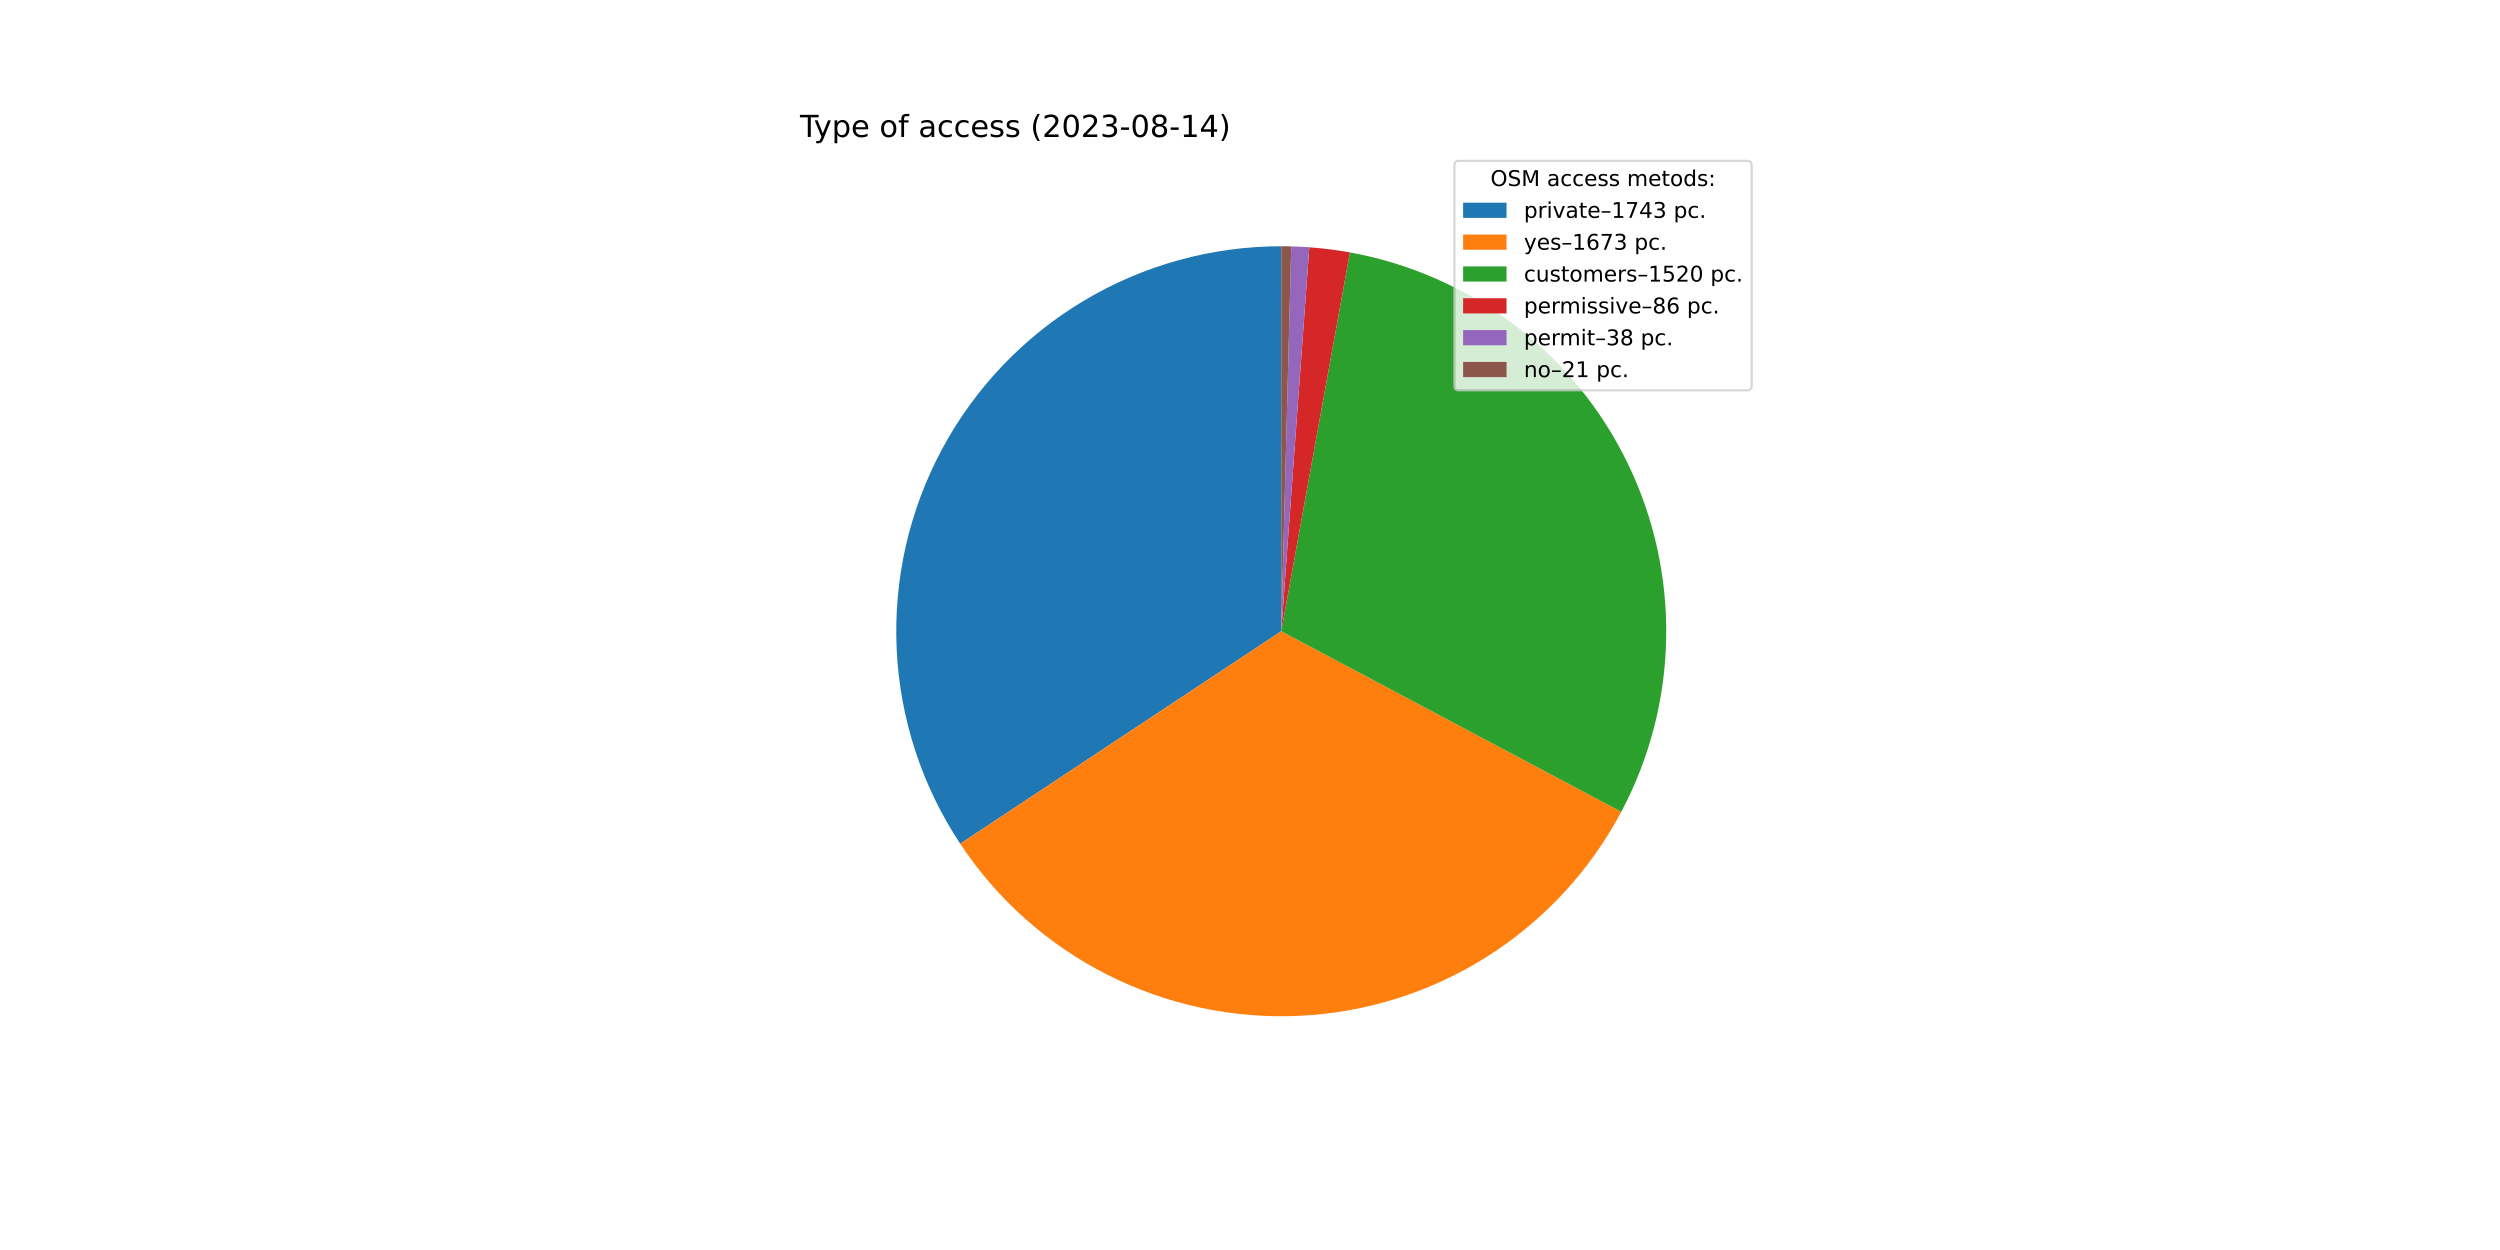
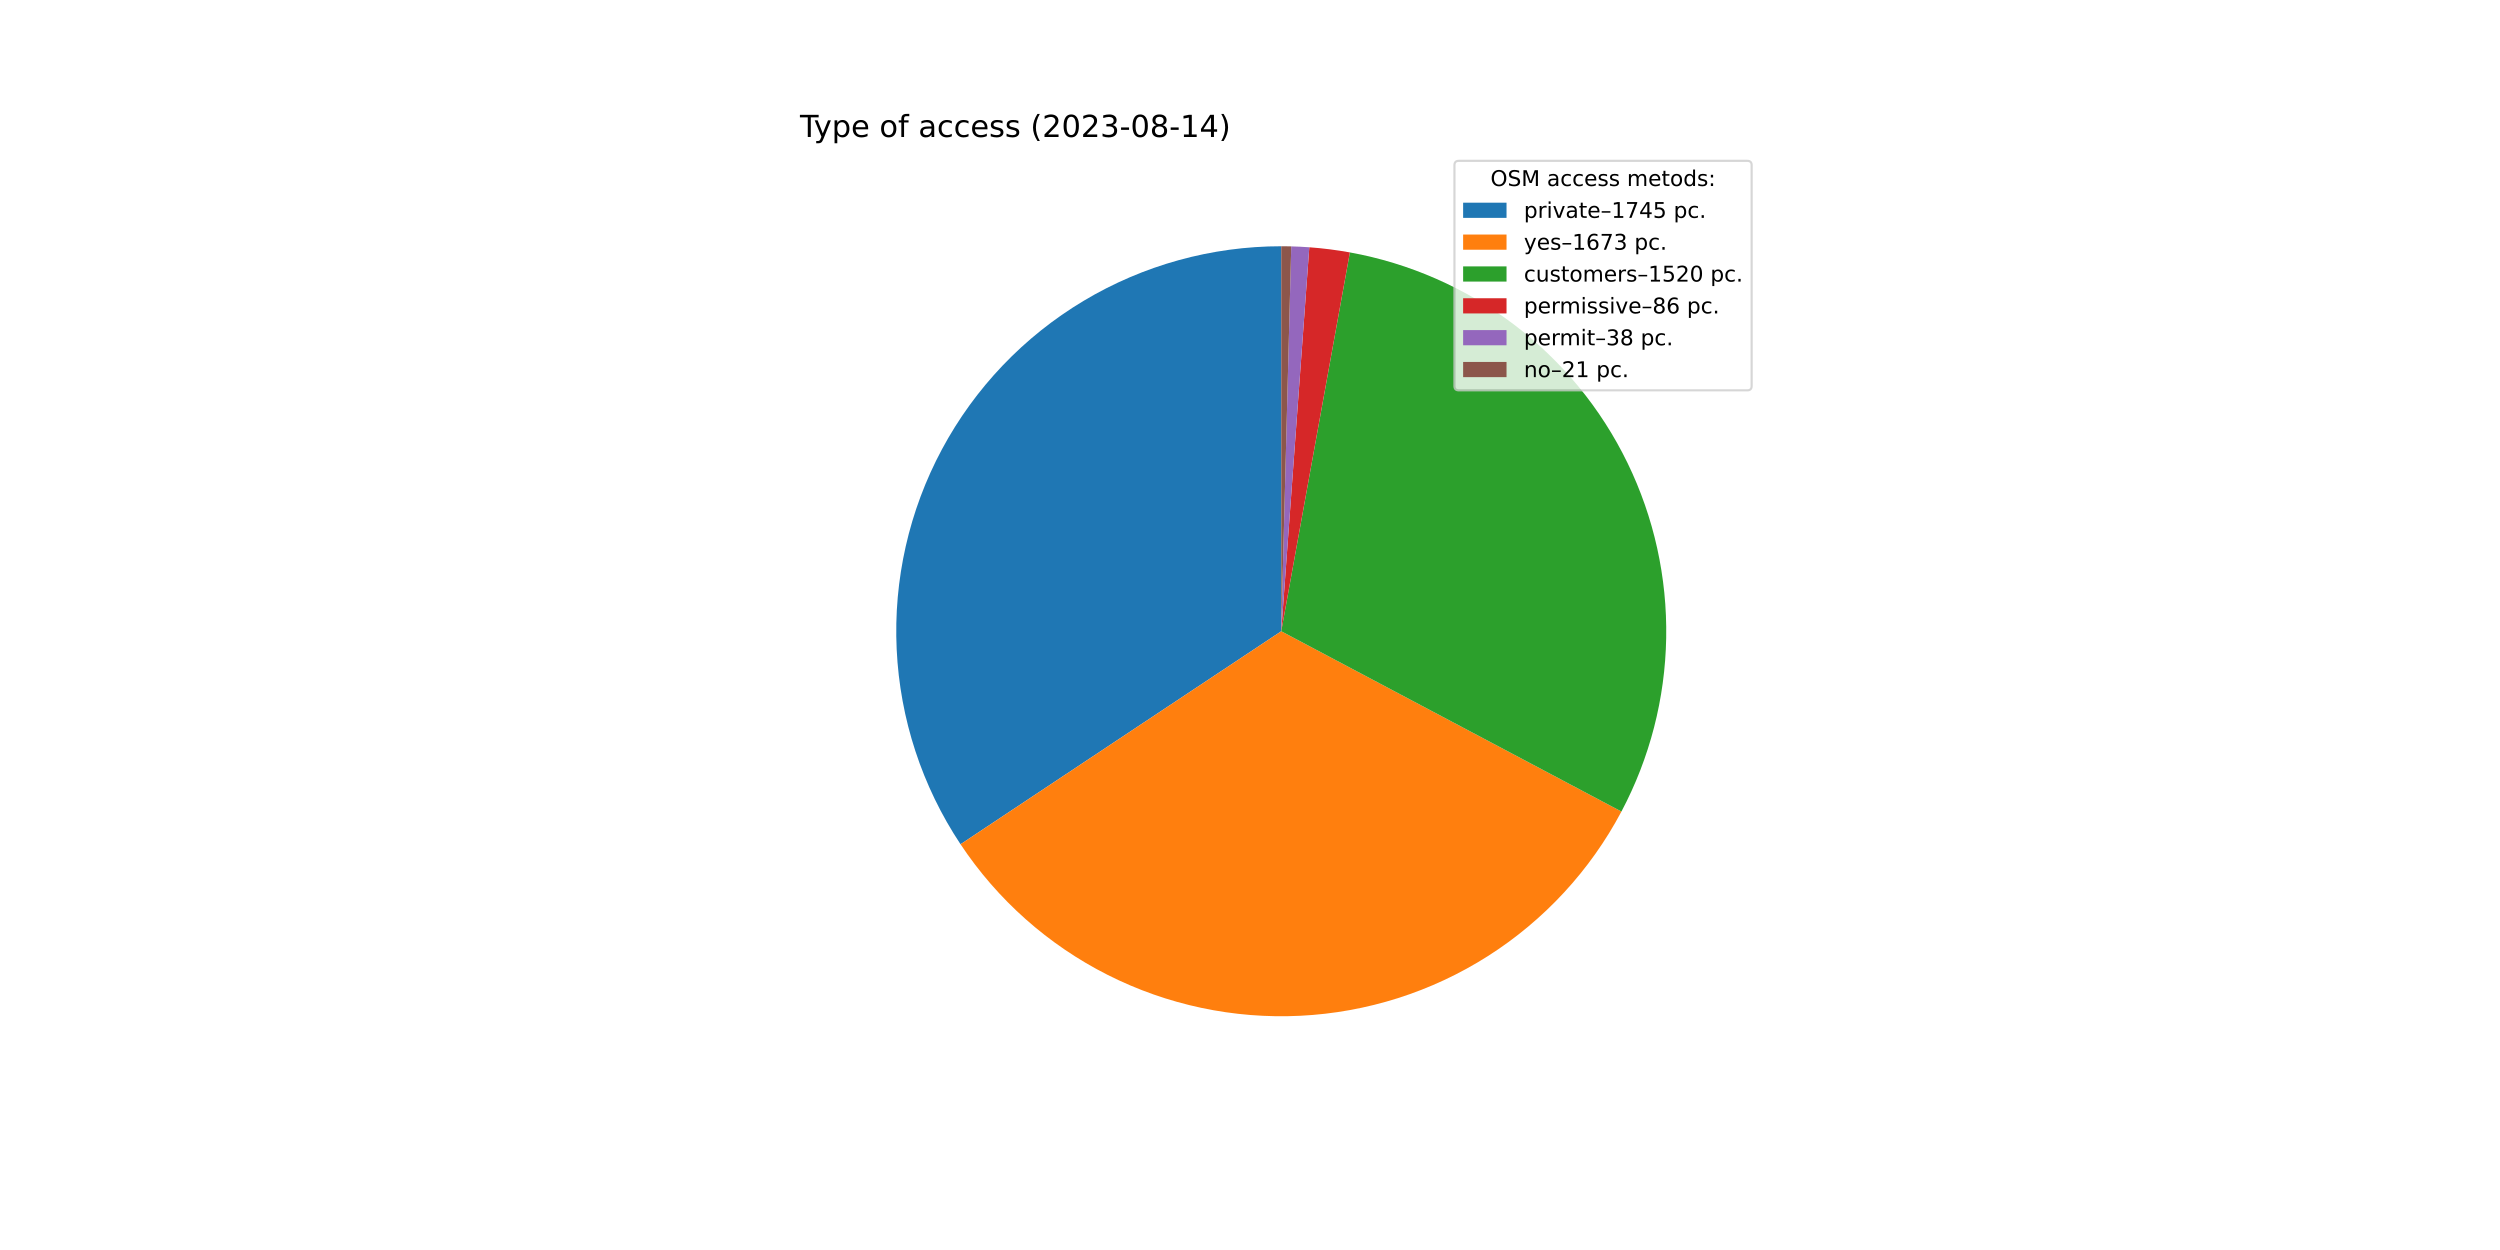
<svg xmlns="http://www.w3.org/2000/svg" xmlns:xlink="http://www.w3.org/1999/xlink" width="1152pt" height="576pt" viewBox="0 0 1152 576" version="1.1">
  <defs>
    <style type="text/css">*{stroke-linejoin: round; stroke-linecap: butt}</style>
  </defs>
  <g id="figure_1">
    <g id="patch_1">
      <path d="M 0 576  L 1152 576  L 1152 0  L 0 0  z " style="fill: #ffffff" />
    </g>
    <g id="axes_1">
      <g id="patch_2">
-         <path d="M 590.4 113.472  C 558.343 113.472 526.878 122.161 499.363 138.611  C 471.849 155.061 449.301 178.665 434.126 206.903  C 418.952 235.141 411.711 266.971 413.178 298.994  C 414.644 331.018 424.763 362.053 442.454 388.786  L 590.4 290.88  L 590.4 113.472  z " style="fill: #1f77b4" />
+         <path d="M 590.4 113.472  C 558.319 113.472 526.83 122.174 499.301 138.648  C 471.773 155.122 449.221 178.758 434.058 207.03  C 418.895 235.302 411.681 267.164 413.188 299.21  C 414.694 331.256 424.865 362.301 442.613 389.026  L 590.4 290.88  L 590.4 113.472  z " style="fill: #1f77b4" />
      </g>
      <g id="patch_3">
-         <path d="M 442.454 388.786  C 459.427 414.434 482.781 435.232 510.215 449.133  C 537.65 463.034 568.233 469.564 598.953 468.082  C 629.672 466.599 659.484 457.153 685.453 440.675  C 711.421 424.197 732.663 401.246 747.087 374.083  L 590.4 290.88  L 442.454 388.786  z " style="fill: #ff7f0e" />
+         <path d="M 442.613 389.026  C 459.621 414.636 482.997 435.391 510.44 449.247  C 537.884 463.103 568.463 469.591 599.168 468.071  C 629.874 466.552 659.663 457.077 685.604 440.579  C 711.546 424.081 732.758 401.12 747.155 373.956  L 590.4 290.88  L 442.613 389.026  z " style="fill: #ff7f0e" />
      </g>
      <g id="patch_4">
-         <path d="M 747.087 374.083  C 760.179 349.428 767.269 322.027 767.778 294.116  C 768.288 266.205 762.202 238.563 750.017 213.447  C 737.833 188.331 719.891 166.441 697.654 149.564  C 675.418 132.688 649.509 121.295 622.04 116.316  L 590.4 290.88  L 747.087 374.083  z " style="fill: #2ca02c" />
+         <path d="M 747.155 373.956  C 760.222 349.3 767.289 321.905 767.78 294.005  C 768.272 266.104 762.174 238.478 749.983 213.377  C 737.793 188.276 719.85 166.401 697.618 149.537  C 675.386 132.672 649.486 121.289 622.028 116.314  L 590.4 290.88  L 747.155 373.956  z " style="fill: #2ca02c" />
      </g>
      <g id="patch_5">
-         <path d="M 622.04 116.316  C 618.946 115.755 615.838 115.277 612.718 114.881  C 609.598 114.486 606.468 114.173 603.332 113.944  L 590.4 290.88  L 622.04 116.316  z " style="fill: #d62728" />
+         <path d="M 622.028 116.314  C 618.935 115.754 615.828 115.276 612.709 114.88  C 609.591 114.485 606.462 114.173 603.327 113.944  L 590.4 290.88  L 622.028 116.314  z " style="fill: #d62728" />
      </g>
      <g id="patch_6">
-         <path d="M 603.332 113.944  C 601.946 113.843 600.56 113.758 599.172 113.689  C 597.784 113.62 596.396 113.568 595.007 113.532  L 590.4 290.88  L 603.332 113.944  z " style="fill: #9467bd" />
+         <path d="M 603.327 113.944  C 601.942 113.842 600.556 113.757 599.168 113.689  C 597.781 113.62 596.393 113.568 595.005 113.532  L 590.4 290.88  L 603.327 113.944  z " style="fill: #9467bd" />
      </g>
      <g id="patch_7">
-         <path d="M 595.007 113.532  C 594.239 113.512 593.471 113.497 592.703 113.487  C 591.936 113.477 591.168 113.472 590.4 113.472  L 590.4 290.88  L 595.007 113.532  z " style="fill: #8c564b" />
+         <path d="M 595.005 113.532  C 594.237 113.512 593.47 113.497 592.703 113.487  C 591.935 113.477 591.168 113.472 590.4 113.472  L 590.4 290.88  L 595.005 113.532  z " style="fill: #8c564b" />
      </g>
      <g id="matplotlib.axis_1" />
      <g id="matplotlib.axis_2" />
      <g id="text_1">
        <g transform="translate(368.64 63.12)scale(0.14 -0.14)">
          <defs>
            <path id="DejaVuSans-54" d="M -19 4666  L 3928 4666  L 3928 4134  L 2272 4134  L 2272 0  L 1638 0  L 1638 4134  L -19 4134  L -19 4666  z " transform="scale(0.015625)" />
            <path id="DejaVuSans-79" d="M 2059 -325  Q 1816 -950 1584 -1140  Q 1353 -1331 966 -1331  L 506 -1331  L 506 -850  L 844 -850  Q 1081 -850 1212 -737  Q 1344 -625 1503 -206  L 1606 56  L 191 3500  L 800 3500  L 1894 763  L 2988 3500  L 3597 3500  L 2059 -325  z " transform="scale(0.015625)" />
            <path id="DejaVuSans-70" d="M 1159 525  L 1159 -1331  L 581 -1331  L 581 3500  L 1159 3500  L 1159 2969  Q 1341 3281 1617 3432  Q 1894 3584 2278 3584  Q 2916 3584 3314 3078  Q 3713 2572 3713 1747  Q 3713 922 3314 415  Q 2916 -91 2278 -91  Q 1894 -91 1617 61  Q 1341 213 1159 525  z M 3116 1747  Q 3116 2381 2855 2742  Q 2594 3103 2138 3103  Q 1681 3103 1420 2742  Q 1159 2381 1159 1747  Q 1159 1113 1420 752  Q 1681 391 2138 391  Q 2594 391 2855 752  Q 3116 1113 3116 1747  z " transform="scale(0.015625)" />
            <path id="DejaVuSans-65" d="M 3597 1894  L 3597 1613  L 953 1613  Q 991 1019 1311 708  Q 1631 397 2203 397  Q 2534 397 2845 478  Q 3156 559 3463 722  L 3463 178  Q 3153 47 2828 -22  Q 2503 -91 2169 -91  Q 1331 -91 842 396  Q 353 884 353 1716  Q 353 2575 817 3079  Q 1281 3584 2069 3584  Q 2775 3584 3186 3129  Q 3597 2675 3597 1894  z M 3022 2063  Q 3016 2534 2758 2815  Q 2500 3097 2075 3097  Q 1594 3097 1305 2825  Q 1016 2553 972 2059  L 3022 2063  z " transform="scale(0.015625)" />
            <path id="DejaVuSans-20" transform="scale(0.015625)" />
            <path id="DejaVuSans-6f" d="M 1959 3097  Q 1497 3097 1228 2736  Q 959 2375 959 1747  Q 959 1119 1226 758  Q 1494 397 1959 397  Q 2419 397 2687 759  Q 2956 1122 2956 1747  Q 2956 2369 2687 2733  Q 2419 3097 1959 3097  z M 1959 3584  Q 2709 3584 3137 3096  Q 3566 2609 3566 1747  Q 3566 888 3137 398  Q 2709 -91 1959 -91  Q 1206 -91 779 398  Q 353 888 353 1747  Q 353 2609 779 3096  Q 1206 3584 1959 3584  z " transform="scale(0.015625)" />
            <path id="DejaVuSans-66" d="M 2375 4863  L 2375 4384  L 1825 4384  Q 1516 4384 1395 4259  Q 1275 4134 1275 3809  L 1275 3500  L 2222 3500  L 2222 3053  L 1275 3053  L 1275 0  L 697 0  L 697 3053  L 147 3053  L 147 3500  L 697 3500  L 697 3744  Q 697 4328 969 4595  Q 1241 4863 1831 4863  L 2375 4863  z " transform="scale(0.015625)" />
            <path id="DejaVuSans-61" d="M 2194 1759  Q 1497 1759 1228 1600  Q 959 1441 959 1056  Q 959 750 1161 570  Q 1363 391 1709 391  Q 2188 391 2477 730  Q 2766 1069 2766 1631  L 2766 1759  L 2194 1759  z M 3341 1997  L 3341 0  L 2766 0  L 2766 531  Q 2569 213 2275 61  Q 1981 -91 1556 -91  Q 1019 -91 701 211  Q 384 513 384 1019  Q 384 1609 779 1909  Q 1175 2209 1959 2209  L 2766 2209  L 2766 2266  Q 2766 2663 2505 2880  Q 2244 3097 1772 3097  Q 1472 3097 1187 3025  Q 903 2953 641 2809  L 641 3341  Q 956 3463 1253 3523  Q 1550 3584 1831 3584  Q 2591 3584 2966 3190  Q 3341 2797 3341 1997  z " transform="scale(0.015625)" />
            <path id="DejaVuSans-63" d="M 3122 3366  L 3122 2828  Q 2878 2963 2633 3030  Q 2388 3097 2138 3097  Q 1578 3097 1268 2742  Q 959 2388 959 1747  Q 959 1106 1268 751  Q 1578 397 2138 397  Q 2388 397 2633 464  Q 2878 531 3122 666  L 3122 134  Q 2881 22 2623 -34  Q 2366 -91 2075 -91  Q 1284 -91 818 406  Q 353 903 353 1747  Q 353 2603 823 3093  Q 1294 3584 2113 3584  Q 2378 3584 2631 3529  Q 2884 3475 3122 3366  z " transform="scale(0.015625)" />
            <path id="DejaVuSans-73" d="M 2834 3397  L 2834 2853  Q 2591 2978 2328 3040  Q 2066 3103 1784 3103  Q 1356 3103 1142 2972  Q 928 2841 928 2578  Q 928 2378 1081 2264  Q 1234 2150 1697 2047  L 1894 2003  Q 2506 1872 2764 1633  Q 3022 1394 3022 966  Q 3022 478 2636 193  Q 2250 -91 1575 -91  Q 1294 -91 989 -36  Q 684 19 347 128  L 347 722  Q 666 556 975 473  Q 1284 391 1588 391  Q 1994 391 2212 530  Q 2431 669 2431 922  Q 2431 1156 2273 1281  Q 2116 1406 1581 1522  L 1381 1569  Q 847 1681 609 1914  Q 372 2147 372 2553  Q 372 3047 722 3315  Q 1072 3584 1716 3584  Q 2034 3584 2315 3537  Q 2597 3491 2834 3397  z " transform="scale(0.015625)" />
            <path id="DejaVuSans-28" d="M 1984 4856  Q 1566 4138 1362 3434  Q 1159 2731 1159 2009  Q 1159 1288 1364 580  Q 1569 -128 1984 -844  L 1484 -844  Q 1016 -109 783 600  Q 550 1309 550 2009  Q 550 2706 781 3412  Q 1013 4119 1484 4856  L 1984 4856  z " transform="scale(0.015625)" />
            <path id="DejaVuSans-32" d="M 1228 531  L 3431 531  L 3431 0  L 469 0  L 469 531  Q 828 903 1448 1529  Q 2069 2156 2228 2338  Q 2531 2678 2651 2914  Q 2772 3150 2772 3378  Q 2772 3750 2511 3984  Q 2250 4219 1831 4219  Q 1534 4219 1204 4116  Q 875 4013 500 3803  L 500 4441  Q 881 4594 1212 4672  Q 1544 4750 1819 4750  Q 2544 4750 2975 4387  Q 3406 4025 3406 3419  Q 3406 3131 3298 2873  Q 3191 2616 2906 2266  Q 2828 2175 2409 1742  Q 1991 1309 1228 531  z " transform="scale(0.015625)" />
            <path id="DejaVuSans-30" d="M 2034 4250  Q 1547 4250 1301 3770  Q 1056 3291 1056 2328  Q 1056 1369 1301 889  Q 1547 409 2034 409  Q 2525 409 2770 889  Q 3016 1369 3016 2328  Q 3016 3291 2770 3770  Q 2525 4250 2034 4250  z M 2034 4750  Q 2819 4750 3233 4129  Q 3647 3509 3647 2328  Q 3647 1150 3233 529  Q 2819 -91 2034 -91  Q 1250 -91 836 529  Q 422 1150 422 2328  Q 422 3509 836 4129  Q 1250 4750 2034 4750  z " transform="scale(0.015625)" />
            <path id="DejaVuSans-33" d="M 2597 2516  Q 3050 2419 3304 2112  Q 3559 1806 3559 1356  Q 3559 666 3084 287  Q 2609 -91 1734 -91  Q 1441 -91 1130 -33  Q 819 25 488 141  L 488 750  Q 750 597 1062 519  Q 1375 441 1716 441  Q 2309 441 2620 675  Q 2931 909 2931 1356  Q 2931 1769 2642 2001  Q 2353 2234 1838 2234  L 1294 2234  L 1294 2753  L 1863 2753  Q 2328 2753 2575 2939  Q 2822 3125 2822 3475  Q 2822 3834 2567 4026  Q 2313 4219 1838 4219  Q 1578 4219 1281 4162  Q 984 4106 628 3988  L 628 4550  Q 988 4650 1302 4700  Q 1616 4750 1894 4750  Q 2613 4750 3031 4423  Q 3450 4097 3450 3541  Q 3450 3153 3228 2886  Q 3006 2619 2597 2516  z " transform="scale(0.015625)" />
            <path id="DejaVuSans-2d" d="M 313 2009  L 1997 2009  L 1997 1497  L 313 1497  L 313 2009  z " transform="scale(0.015625)" />
            <path id="DejaVuSans-38" d="M 2034 2216  Q 1584 2216 1326 1975  Q 1069 1734 1069 1313  Q 1069 891 1326 650  Q 1584 409 2034 409  Q 2484 409 2743 651  Q 3003 894 3003 1313  Q 3003 1734 2745 1975  Q 2488 2216 2034 2216  z M 1403 2484  Q 997 2584 770 2862  Q 544 3141 544 3541  Q 544 4100 942 4425  Q 1341 4750 2034 4750  Q 2731 4750 3128 4425  Q 3525 4100 3525 3541  Q 3525 3141 3298 2862  Q 3072 2584 2669 2484  Q 3125 2378 3379 2068  Q 3634 1759 3634 1313  Q 3634 634 3220 271  Q 2806 -91 2034 -91  Q 1263 -91 848 271  Q 434 634 434 1313  Q 434 1759 690 2068  Q 947 2378 1403 2484  z M 1172 3481  Q 1172 3119 1398 2916  Q 1625 2713 2034 2713  Q 2441 2713 2670 2916  Q 2900 3119 2900 3481  Q 2900 3844 2670 4047  Q 2441 4250 2034 4250  Q 1625 4250 1398 4047  Q 1172 3844 1172 3481  z " transform="scale(0.015625)" />
            <path id="DejaVuSans-31" d="M 794 531  L 1825 531  L 1825 4091  L 703 3866  L 703 4441  L 1819 4666  L 2450 4666  L 2450 531  L 3481 531  L 3481 0  L 794 0  L 794 531  z " transform="scale(0.015625)" />
            <path id="DejaVuSans-34" d="M 2419 4116  L 825 1625  L 2419 1625  L 2419 4116  z M 2253 4666  L 3047 4666  L 3047 1625  L 3713 1625  L 3713 1100  L 3047 1100  L 3047 0  L 2419 0  L 2419 1100  L 313 1100  L 313 1709  L 2253 4666  z " transform="scale(0.015625)" />
            <path id="DejaVuSans-29" d="M 513 4856  L 1013 4856  Q 1481 4119 1714 3412  Q 1947 2706 1947 2009  Q 1947 1309 1714 600  Q 1481 -109 1013 -844  L 513 -844  Q 928 -128 1133 580  Q 1338 1288 1338 2009  Q 1338 2731 1133 3434  Q 928 4138 513 4856  z " transform="scale(0.015625)" />
          </defs>
          <use xlink:href="#DejaVuSans-54" />
          <use xlink:href="#DejaVuSans-79" x="45.459" />
          <use xlink:href="#DejaVuSans-70" x="104.639" />
          <use xlink:href="#DejaVuSans-65" x="168.115" />
          <use xlink:href="#DejaVuSans-20" x="229.639" />
          <use xlink:href="#DejaVuSans-6f" x="261.426" />
          <use xlink:href="#DejaVuSans-66" x="322.607" />
          <use xlink:href="#DejaVuSans-20" x="357.812" />
          <use xlink:href="#DejaVuSans-61" x="389.6" />
          <use xlink:href="#DejaVuSans-63" x="450.879" />
          <use xlink:href="#DejaVuSans-63" x="505.859" />
          <use xlink:href="#DejaVuSans-65" x="560.84" />
          <use xlink:href="#DejaVuSans-73" x="622.363" />
          <use xlink:href="#DejaVuSans-73" x="674.463" />
          <use xlink:href="#DejaVuSans-20" x="726.562" />
          <use xlink:href="#DejaVuSans-28" x="758.35" />
          <use xlink:href="#DejaVuSans-32" x="797.363" />
          <use xlink:href="#DejaVuSans-30" x="860.986" />
          <use xlink:href="#DejaVuSans-32" x="924.609" />
          <use xlink:href="#DejaVuSans-33" x="988.232" />
          <use xlink:href="#DejaVuSans-2d" x="1051.855" />
          <use xlink:href="#DejaVuSans-30" x="1087.939" />
          <use xlink:href="#DejaVuSans-38" x="1151.562" />
          <use xlink:href="#DejaVuSans-2d" x="1215.186" />
          <use xlink:href="#DejaVuSans-31" x="1251.27" />
          <use xlink:href="#DejaVuSans-34" x="1314.893" />
          <use xlink:href="#DejaVuSans-29" x="1378.516" />
        </g>
      </g>
      <g id="legend_1">
        <g id="patch_8">
          <path d="M 672.208 179.867  L 805.16 179.867  Q 807.16 179.867 807.16 177.867  L 807.16 76.12  Q 807.16 74.12 805.16 74.12  L 672.208 74.12  Q 670.208 74.12 670.208 76.12  L 670.208 177.867  Q 670.208 179.867 672.208 179.867  z " style="fill: #ffffff; opacity: 0.8; stroke: #cccccc; stroke-linejoin: miter" />
        </g>
        <g id="text_2">
          <g transform="translate(686.8038 85.71844)scale(0.1 -0.1)">
            <defs>
              <path id="DejaVuSans-4f" d="M 2522 4238  Q 1834 4238 1429 3725  Q 1025 3213 1025 2328  Q 1025 1447 1429 934  Q 1834 422 2522 422  Q 3209 422 3611 934  Q 4013 1447 4013 2328  Q 4013 3213 3611 3725  Q 3209 4238 2522 4238  z M 2522 4750  Q 3503 4750 4090 4092  Q 4678 3434 4678 2328  Q 4678 1225 4090 567  Q 3503 -91 2522 -91  Q 1538 -91 948 565  Q 359 1222 359 2328  Q 359 3434 948 4092  Q 1538 4750 2522 4750  z " transform="scale(0.015625)" />
              <path id="DejaVuSans-53" d="M 3425 4513  L 3425 3897  Q 3066 4069 2747 4153  Q 2428 4238 2131 4238  Q 1616 4238 1336 4038  Q 1056 3838 1056 3469  Q 1056 3159 1242 3001  Q 1428 2844 1947 2747  L 2328 2669  Q 3034 2534 3370 2195  Q 3706 1856 3706 1288  Q 3706 609 3251 259  Q 2797 -91 1919 -91  Q 1588 -91 1214 -16  Q 841 59 441 206  L 441 856  Q 825 641 1194 531  Q 1563 422 1919 422  Q 2459 422 2753 634  Q 3047 847 3047 1241  Q 3047 1584 2836 1778  Q 2625 1972 2144 2069  L 1759 2144  Q 1053 2284 737 2584  Q 422 2884 422 3419  Q 422 4038 858 4394  Q 1294 4750 2059 4750  Q 2388 4750 2728 4690  Q 3069 4631 3425 4513  z " transform="scale(0.015625)" />
              <path id="DejaVuSans-4d" d="M 628 4666  L 1569 4666  L 2759 1491  L 3956 4666  L 4897 4666  L 4897 0  L 4281 0  L 4281 4097  L 3078 897  L 2444 897  L 1241 4097  L 1241 0  L 628 0  L 628 4666  z " transform="scale(0.015625)" />
              <path id="DejaVuSans-6d" d="M 3328 2828  Q 3544 3216 3844 3400  Q 4144 3584 4550 3584  Q 5097 3584 5394 3201  Q 5691 2819 5691 2113  L 5691 0  L 5113 0  L 5113 2094  Q 5113 2597 4934 2840  Q 4756 3084 4391 3084  Q 3944 3084 3684 2787  Q 3425 2491 3425 1978  L 3425 0  L 2847 0  L 2847 2094  Q 2847 2600 2669 2842  Q 2491 3084 2119 3084  Q 1678 3084 1418 2786  Q 1159 2488 1159 1978  L 1159 0  L 581 0  L 581 3500  L 1159 3500  L 1159 2956  Q 1356 3278 1631 3431  Q 1906 3584 2284 3584  Q 2666 3584 2933 3390  Q 3200 3197 3328 2828  z " transform="scale(0.015625)" />
              <path id="DejaVuSans-74" d="M 1172 4494  L 1172 3500  L 2356 3500  L 2356 3053  L 1172 3053  L 1172 1153  Q 1172 725 1289 603  Q 1406 481 1766 481  L 2356 481  L 2356 0  L 1766 0  Q 1100 0 847 248  Q 594 497 594 1153  L 594 3053  L 172 3053  L 172 3500  L 594 3500  L 594 4494  L 1172 4494  z " transform="scale(0.015625)" />
              <path id="DejaVuSans-64" d="M 2906 2969  L 2906 4863  L 3481 4863  L 3481 0  L 2906 0  L 2906 525  Q 2725 213 2448 61  Q 2172 -91 1784 -91  Q 1150 -91 751 415  Q 353 922 353 1747  Q 353 2572 751 3078  Q 1150 3584 1784 3584  Q 2172 3584 2448 3432  Q 2725 3281 2906 2969  z M 947 1747  Q 947 1113 1208 752  Q 1469 391 1925 391  Q 2381 391 2643 752  Q 2906 1113 2906 1747  Q 2906 2381 2643 2742  Q 2381 3103 1925 3103  Q 1469 3103 1208 2742  Q 947 2381 947 1747  z " transform="scale(0.015625)" />
              <path id="DejaVuSans-3a" d="M 750 794  L 1409 794  L 1409 0  L 750 0  L 750 794  z M 750 3309  L 1409 3309  L 1409 2516  L 750 2516  L 750 3309  z " transform="scale(0.015625)" />
            </defs>
            <use xlink:href="#DejaVuSans-4f" />
            <use xlink:href="#DejaVuSans-53" x="78.711" />
            <use xlink:href="#DejaVuSans-4d" x="142.188" />
            <use xlink:href="#DejaVuSans-20" x="228.467" />
            <use xlink:href="#DejaVuSans-61" x="260.254" />
            <use xlink:href="#DejaVuSans-63" x="321.533" />
            <use xlink:href="#DejaVuSans-63" x="376.514" />
            <use xlink:href="#DejaVuSans-65" x="431.494" />
            <use xlink:href="#DejaVuSans-73" x="493.018" />
            <use xlink:href="#DejaVuSans-73" x="545.117" />
            <use xlink:href="#DejaVuSans-20" x="597.217" />
            <use xlink:href="#DejaVuSans-6d" x="629.004" />
            <use xlink:href="#DejaVuSans-65" x="726.416" />
            <use xlink:href="#DejaVuSans-74" x="787.939" />
            <use xlink:href="#DejaVuSans-6f" x="827.148" />
            <use xlink:href="#DejaVuSans-64" x="888.33" />
            <use xlink:href="#DejaVuSans-73" x="951.807" />
            <use xlink:href="#DejaVuSans-3a" x="1003.906" />
          </g>
        </g>
        <g id="patch_9">
          <path d="M 674.208 100.397  L 694.208 100.397  L 694.208 93.397  L 674.208 93.397  z " style="fill: #1f77b4" />
        </g>
        <g id="text_3">
          <g transform="translate(702.2084 100.3966)scale(0.1 -0.1)">
            <defs>
              <path id="DejaVuSans-72" d="M 2631 2963  Q 2534 3019 2420 3045  Q 2306 3072 2169 3072  Q 1681 3072 1420 2755  Q 1159 2438 1159 1844  L 1159 0  L 581 0  L 581 3500  L 1159 3500  L 1159 2956  Q 1341 3275 1631 3429  Q 1922 3584 2338 3584  Q 2397 3584 2469 3576  Q 2541 3569 2628 3553  L 2631 2963  z " transform="scale(0.015625)" />
              <path id="DejaVuSans-69" d="M 603 3500  L 1178 3500  L 1178 0  L 603 0  L 603 3500  z M 603 4863  L 1178 4863  L 1178 4134  L 603 4134  L 603 4863  z " transform="scale(0.015625)" />
              <path id="DejaVuSans-76" d="M 191 3500  L 800 3500  L 1894 563  L 2988 3500  L 3597 3500  L 2284 0  L 1503 0  L 191 3500  z " transform="scale(0.015625)" />
              <path id="DejaVuSans-2013" d="M 313 1978  L 2888 1978  L 2888 1528  L 313 1528  L 313 1978  z " transform="scale(0.015625)" />
              <path id="DejaVuSans-37" d="M 525 4666  L 3525 4666  L 3525 4397  L 1831 0  L 1172 0  L 2766 4134  L 525 4134  L 525 4666  z " transform="scale(0.015625)" />
+               <path id="DejaVuSans-35" d="M 691 4666  L 3169 4666  L 3169 4134  L 1269 4134  L 1269 2991  Q 1406 3038 1543 3061  Q 1681 3084 1819 3084  Q 2600 3084 3056 2656  Q 3513 2228 3513 1497  Q 3513 744 3044 326  Q 2575 -91 1722 -91  Q 1428 -91 1123 -41  Q 819 9 494 109  L 494 744  Q 775 591 1075 516  Q 1375 441 1709 441  Q 2250 441 2565 725  Q 2881 1009 2881 1497  Q 2881 1984 2565 2268  Q 2250 2553 1709 2553  Q 1456 2553 1204 2497  Q 953 2441 691 2322  L 691 4666  z " transform="scale(0.015625)" />
              <path id="DejaVuSans-2e" d="M 684 794  L 1344 794  L 1344 0  L 684 0  L 684 794  z " transform="scale(0.015625)" />
            </defs>
            <use xlink:href="#DejaVuSans-70" />
            <use xlink:href="#DejaVuSans-72" x="63.477" />
            <use xlink:href="#DejaVuSans-69" x="104.59" />
            <use xlink:href="#DejaVuSans-76" x="132.373" />
            <use xlink:href="#DejaVuSans-61" x="191.553" />
            <use xlink:href="#DejaVuSans-74" x="252.832" />
            <use xlink:href="#DejaVuSans-65" x="292.041" />
            <use xlink:href="#DejaVuSans-2013" x="353.564" />
            <use xlink:href="#DejaVuSans-31" x="403.564" />
            <use xlink:href="#DejaVuSans-37" x="467.188" />
            <use xlink:href="#DejaVuSans-34" x="530.811" />
-             <use xlink:href="#DejaVuSans-33" x="594.434" />
+             <use xlink:href="#DejaVuSans-35" x="594.434" />
            <use xlink:href="#DejaVuSans-20" x="658.057" />
            <use xlink:href="#DejaVuSans-70" x="689.844" />
            <use xlink:href="#DejaVuSans-63" x="753.32" />
            <use xlink:href="#DejaVuSans-2e" x="808.301" />
          </g>
        </g>
        <g id="patch_10">
          <path d="M 674.208 115.075  L 694.208 115.075  L 694.208 108.075  L 674.208 108.075  z " style="fill: #ff7f0e" />
        </g>
        <g id="text_4">
          <g transform="translate(702.2084 115.0747)scale(0.1 -0.1)">
            <defs>
              <path id="DejaVuSans-36" d="M 2113 2584  Q 1688 2584 1439 2293  Q 1191 2003 1191 1497  Q 1191 994 1439 701  Q 1688 409 2113 409  Q 2538 409 2786 701  Q 3034 994 3034 1497  Q 3034 2003 2786 2293  Q 2538 2584 2113 2584  z M 3366 4563  L 3366 3988  Q 3128 4100 2886 4159  Q 2644 4219 2406 4219  Q 1781 4219 1451 3797  Q 1122 3375 1075 2522  Q 1259 2794 1537 2939  Q 1816 3084 2150 3084  Q 2853 3084 3261 2657  Q 3669 2231 3669 1497  Q 3669 778 3244 343  Q 2819 -91 2113 -91  Q 1303 -91 875 529  Q 447 1150 447 2328  Q 447 3434 972 4092  Q 1497 4750 2381 4750  Q 2619 4750 2861 4703  Q 3103 4656 3366 4563  z " transform="scale(0.015625)" />
            </defs>
            <use xlink:href="#DejaVuSans-79" />
            <use xlink:href="#DejaVuSans-65" x="59.18" />
            <use xlink:href="#DejaVuSans-73" x="120.703" />
            <use xlink:href="#DejaVuSans-2013" x="172.803" />
            <use xlink:href="#DejaVuSans-31" x="222.803" />
            <use xlink:href="#DejaVuSans-36" x="286.426" />
            <use xlink:href="#DejaVuSans-37" x="350.049" />
            <use xlink:href="#DejaVuSans-33" x="413.672" />
            <use xlink:href="#DejaVuSans-20" x="477.295" />
            <use xlink:href="#DejaVuSans-70" x="509.082" />
            <use xlink:href="#DejaVuSans-63" x="572.559" />
            <use xlink:href="#DejaVuSans-2e" x="627.539" />
          </g>
        </g>
        <g id="patch_11">
          <path d="M 674.208 129.753  L 694.208 129.753  L 694.208 122.753  L 674.208 122.753  z " style="fill: #2ca02c" />
        </g>
        <g id="text_5">
          <g transform="translate(702.2084 129.7528)scale(0.1 -0.1)">
            <defs>
              <path id="DejaVuSans-75" d="M 544 1381  L 544 3500  L 1119 3500  L 1119 1403  Q 1119 906 1312 657  Q 1506 409 1894 409  Q 2359 409 2629 706  Q 2900 1003 2900 1516  L 2900 3500  L 3475 3500  L 3475 0  L 2900 0  L 2900 538  Q 2691 219 2414 64  Q 2138 -91 1772 -91  Q 1169 -91 856 284  Q 544 659 544 1381  z M 1991 3584  L 1991 3584  z " transform="scale(0.015625)" />
-               <path id="DejaVuSans-35" d="M 691 4666  L 3169 4666  L 3169 4134  L 1269 4134  L 1269 2991  Q 1406 3038 1543 3061  Q 1681 3084 1819 3084  Q 2600 3084 3056 2656  Q 3513 2228 3513 1497  Q 3513 744 3044 326  Q 2575 -91 1722 -91  Q 1428 -91 1123 -41  Q 819 9 494 109  L 494 744  Q 775 591 1075 516  Q 1375 441 1709 441  Q 2250 441 2565 725  Q 2881 1009 2881 1497  Q 2881 1984 2565 2268  Q 2250 2553 1709 2553  Q 1456 2553 1204 2497  Q 953 2441 691 2322  L 691 4666  z " transform="scale(0.015625)" />
            </defs>
            <use xlink:href="#DejaVuSans-63" />
            <use xlink:href="#DejaVuSans-75" x="54.98" />
            <use xlink:href="#DejaVuSans-73" x="118.359" />
            <use xlink:href="#DejaVuSans-74" x="170.459" />
            <use xlink:href="#DejaVuSans-6f" x="209.668" />
            <use xlink:href="#DejaVuSans-6d" x="270.85" />
            <use xlink:href="#DejaVuSans-65" x="368.262" />
            <use xlink:href="#DejaVuSans-72" x="429.785" />
            <use xlink:href="#DejaVuSans-73" x="470.898" />
            <use xlink:href="#DejaVuSans-2013" x="522.998" />
            <use xlink:href="#DejaVuSans-31" x="572.998" />
            <use xlink:href="#DejaVuSans-35" x="636.621" />
            <use xlink:href="#DejaVuSans-32" x="700.244" />
            <use xlink:href="#DejaVuSans-30" x="763.867" />
            <use xlink:href="#DejaVuSans-20" x="827.49" />
            <use xlink:href="#DejaVuSans-70" x="859.277" />
            <use xlink:href="#DejaVuSans-63" x="922.754" />
            <use xlink:href="#DejaVuSans-2e" x="977.734" />
          </g>
        </g>
        <g id="patch_12">
          <path d="M 674.208 144.431  L 694.208 144.431  L 694.208 137.431  L 674.208 137.431  z " style="fill: #d62728" />
        </g>
        <g id="text_6">
          <g transform="translate(702.2084 144.4309)scale(0.1 -0.1)">
            <use xlink:href="#DejaVuSans-70" />
            <use xlink:href="#DejaVuSans-65" x="63.477" />
            <use xlink:href="#DejaVuSans-72" x="125" />
            <use xlink:href="#DejaVuSans-6d" x="164.363" />
            <use xlink:href="#DejaVuSans-69" x="261.775" />
            <use xlink:href="#DejaVuSans-73" x="289.559" />
            <use xlink:href="#DejaVuSans-73" x="341.658" />
            <use xlink:href="#DejaVuSans-69" x="393.758" />
            <use xlink:href="#DejaVuSans-76" x="421.541" />
            <use xlink:href="#DejaVuSans-65" x="480.721" />
            <use xlink:href="#DejaVuSans-2013" x="542.244" />
            <use xlink:href="#DejaVuSans-38" x="592.244" />
            <use xlink:href="#DejaVuSans-36" x="655.867" />
            <use xlink:href="#DejaVuSans-20" x="719.49" />
            <use xlink:href="#DejaVuSans-70" x="751.277" />
            <use xlink:href="#DejaVuSans-63" x="814.754" />
            <use xlink:href="#DejaVuSans-2e" x="869.734" />
          </g>
        </g>
        <g id="patch_13">
          <path d="M 674.208 159.109  L 694.208 159.109  L 694.208 152.109  L 674.208 152.109  z " style="fill: #9467bd" />
        </g>
        <g id="text_7">
          <g transform="translate(702.2084 159.1091)scale(0.1 -0.1)">
            <use xlink:href="#DejaVuSans-70" />
            <use xlink:href="#DejaVuSans-65" x="63.477" />
            <use xlink:href="#DejaVuSans-72" x="125" />
            <use xlink:href="#DejaVuSans-6d" x="164.363" />
            <use xlink:href="#DejaVuSans-69" x="261.775" />
            <use xlink:href="#DejaVuSans-74" x="289.559" />
            <use xlink:href="#DejaVuSans-2013" x="328.768" />
            <use xlink:href="#DejaVuSans-33" x="378.768" />
            <use xlink:href="#DejaVuSans-38" x="442.391" />
            <use xlink:href="#DejaVuSans-20" x="506.014" />
            <use xlink:href="#DejaVuSans-70" x="537.801" />
            <use xlink:href="#DejaVuSans-63" x="601.277" />
            <use xlink:href="#DejaVuSans-2e" x="656.258" />
          </g>
        </g>
        <g id="patch_14">
          <path d="M 674.208 173.787  L 694.208 173.787  L 694.208 166.787  L 674.208 166.787  z " style="fill: #8c564b" />
        </g>
        <g id="text_8">
          <g transform="translate(702.2084 173.7872)scale(0.1 -0.1)">
            <defs>
              <path id="DejaVuSans-6e" d="M 3513 2113  L 3513 0  L 2938 0  L 2938 2094  Q 2938 2591 2744 2837  Q 2550 3084 2163 3084  Q 1697 3084 1428 2787  Q 1159 2491 1159 1978  L 1159 0  L 581 0  L 581 3500  L 1159 3500  L 1159 2956  Q 1366 3272 1645 3428  Q 1925 3584 2291 3584  Q 2894 3584 3203 3211  Q 3513 2838 3513 2113  z " transform="scale(0.015625)" />
            </defs>
            <use xlink:href="#DejaVuSans-6e" />
            <use xlink:href="#DejaVuSans-6f" x="63.379" />
            <use xlink:href="#DejaVuSans-2013" x="124.561" />
            <use xlink:href="#DejaVuSans-32" x="174.561" />
            <use xlink:href="#DejaVuSans-31" x="238.184" />
            <use xlink:href="#DejaVuSans-20" x="301.807" />
            <use xlink:href="#DejaVuSans-70" x="333.594" />
            <use xlink:href="#DejaVuSans-63" x="397.07" />
            <use xlink:href="#DejaVuSans-2e" x="452.051" />
          </g>
        </g>
      </g>
    </g>
  </g>
</svg>
